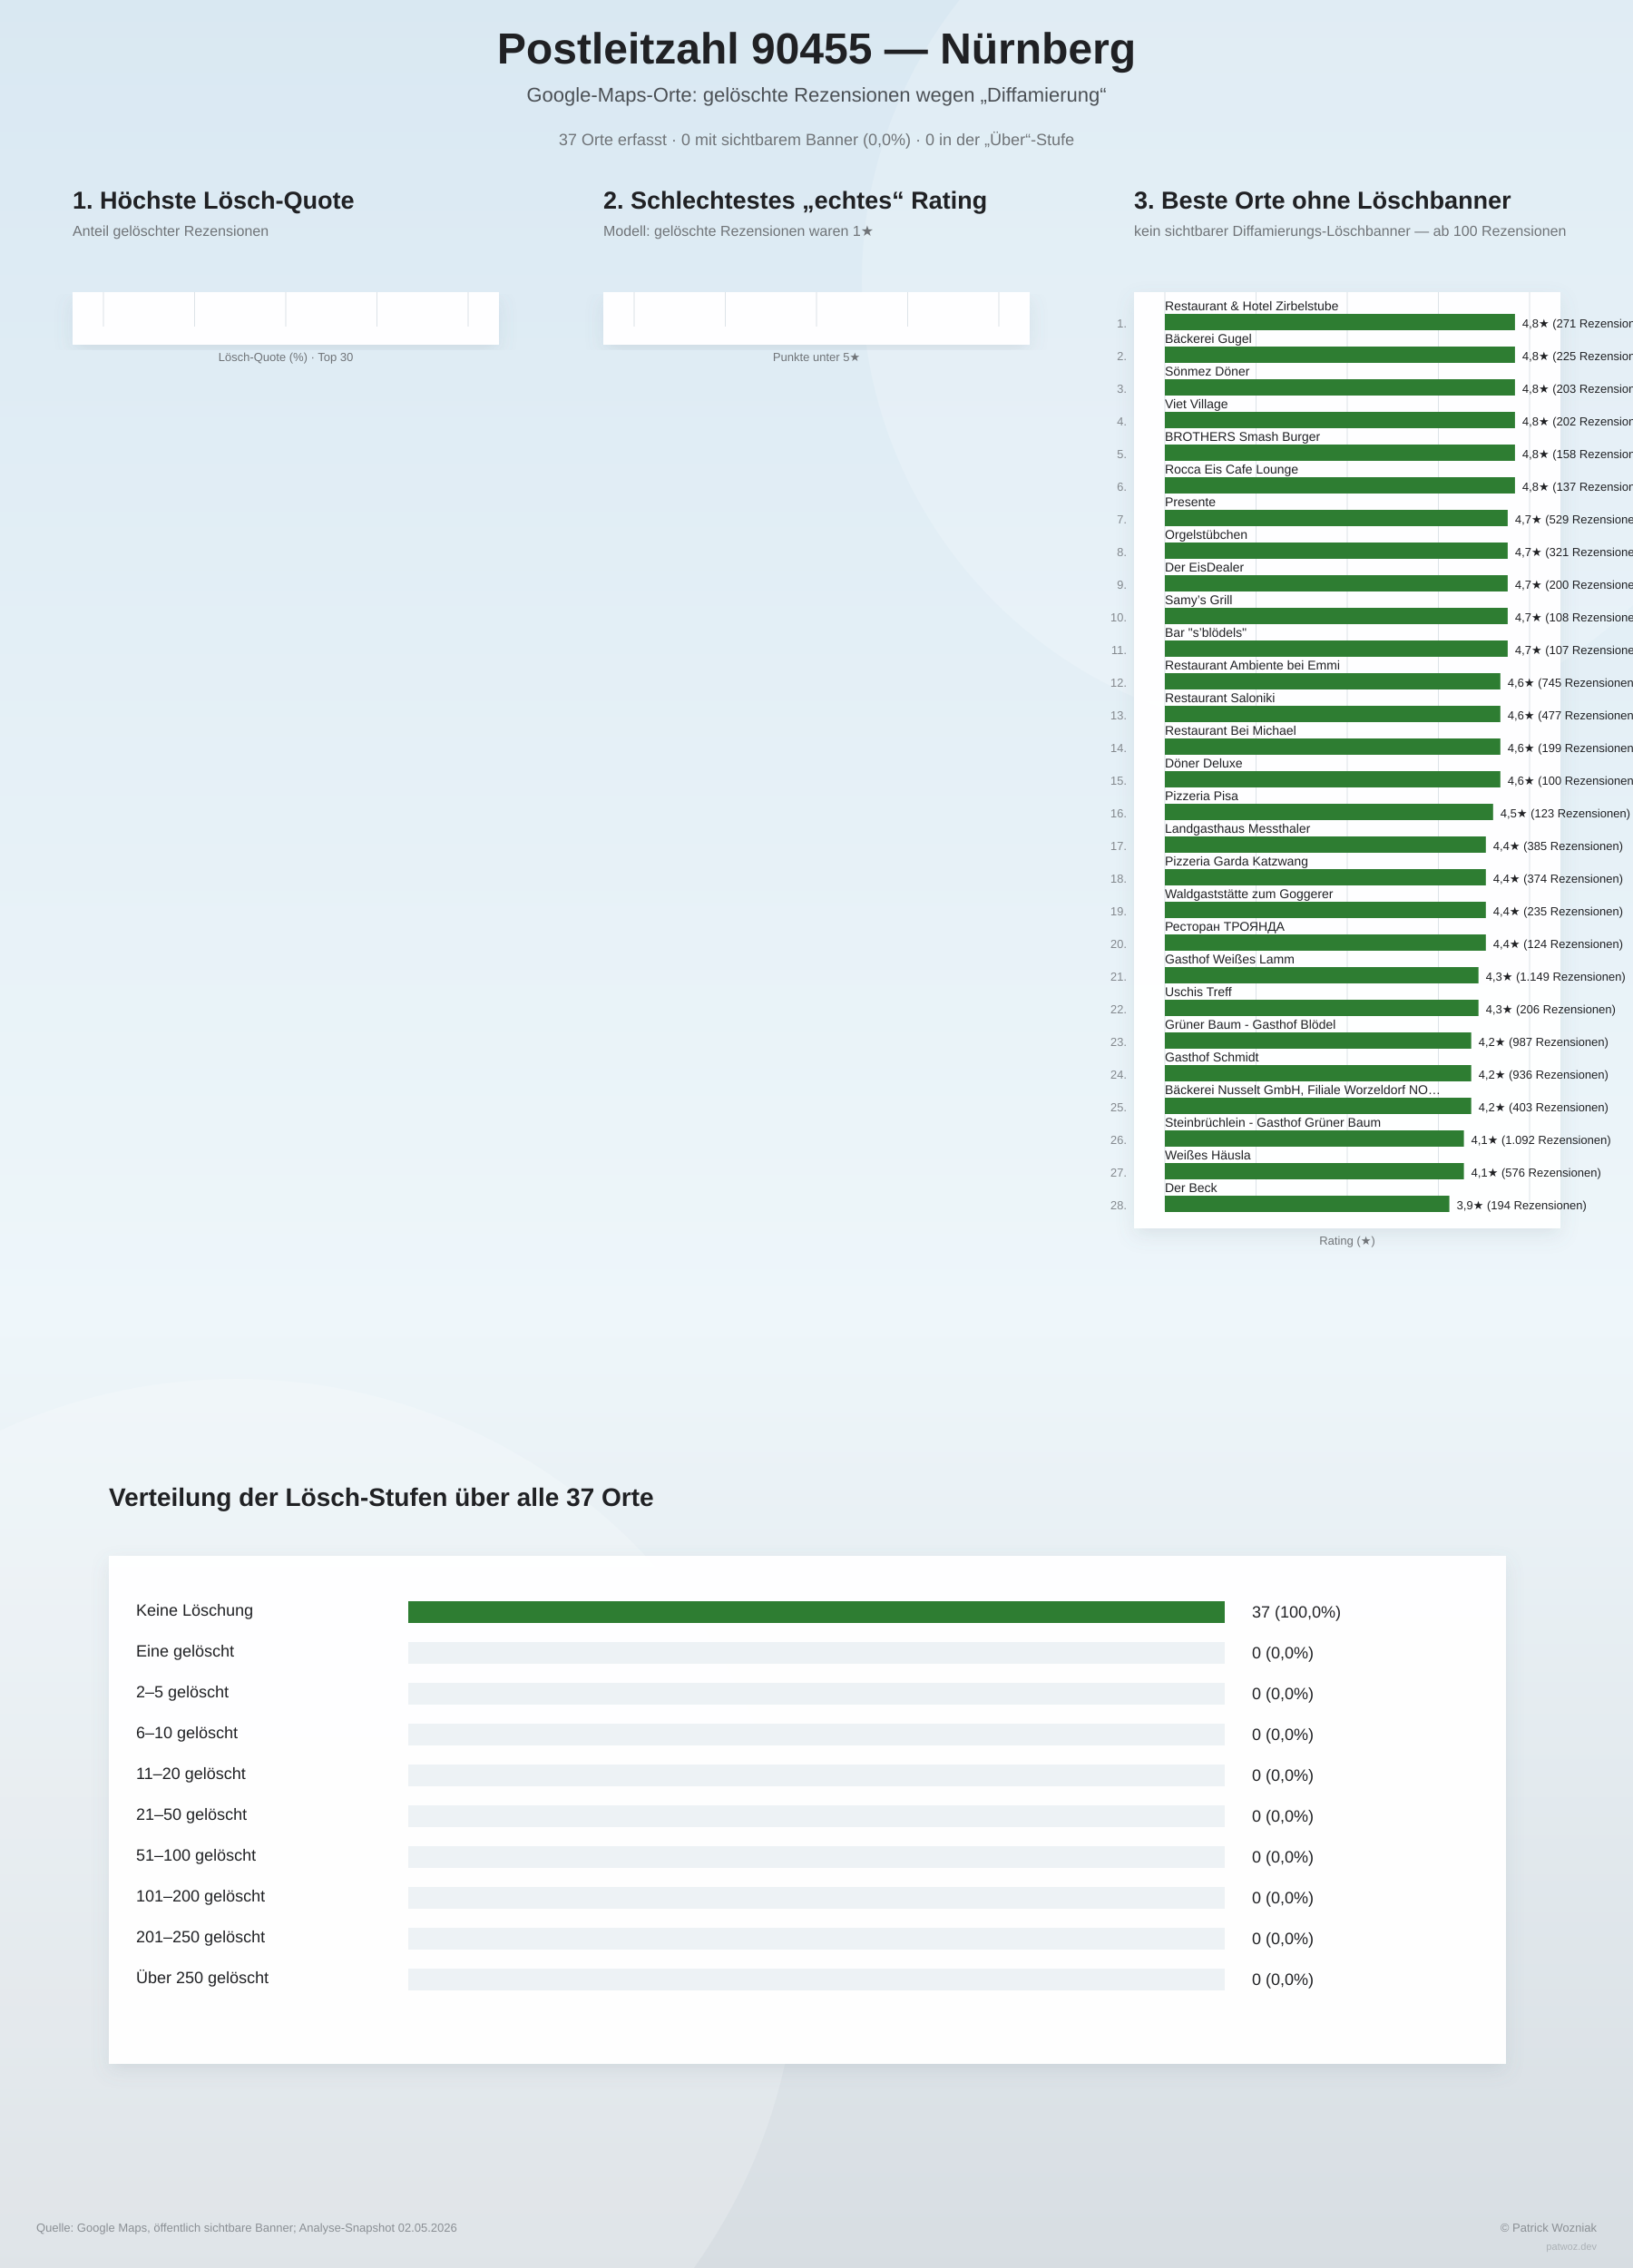
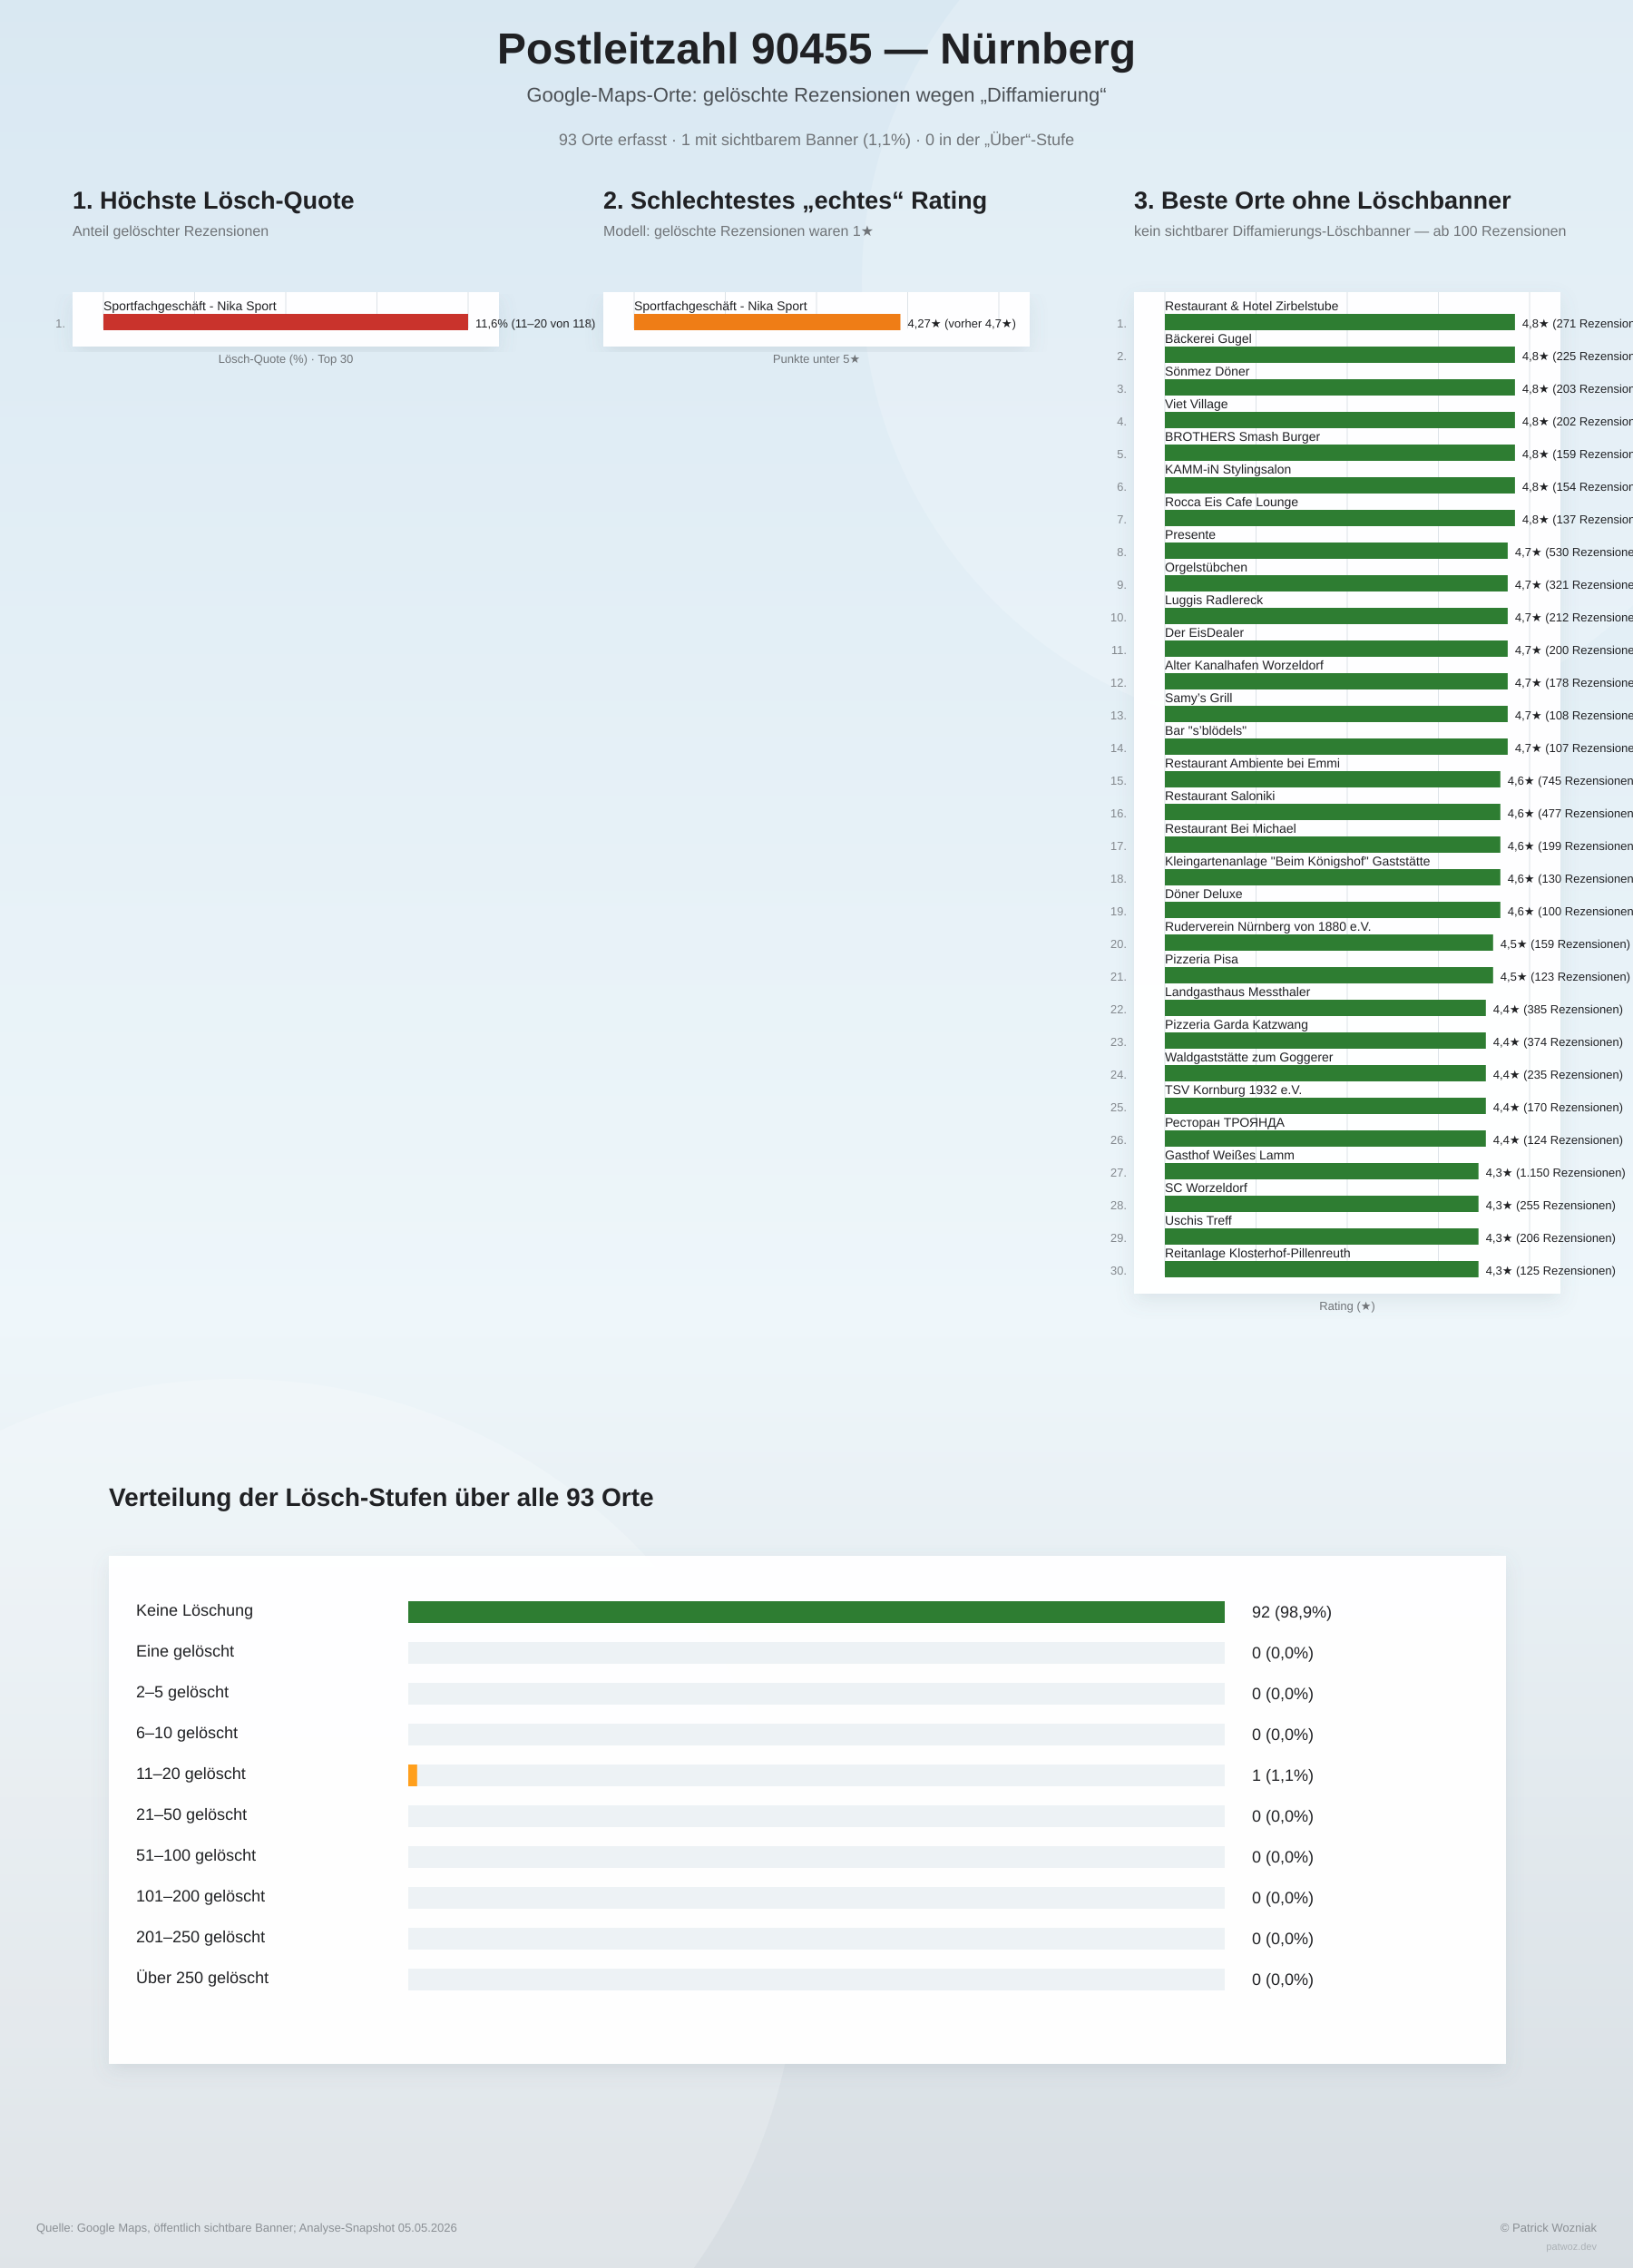
<svg xmlns="http://www.w3.org/2000/svg" width="1800" height="2500" viewBox="0 0 1800 2500">
  <defs>
    <linearGradient id="bg" x1="0" y1="0" x2="0" y2="1">
      <stop offset="0%" stop-color="#d9e8f2" />
      <stop offset="58%" stop-color="#eef6fa" />
      <stop offset="100%" stop-color="#d7dde2" />
    </linearGradient>
    <filter id="softShadow" x="-10%" y="-10%" width="120%" height="120%">
      <feDropShadow dx="0" dy="8" stdDeviation="10" flood-color="#6d7f8a" flood-opacity="0.16" />
    </filter>
  </defs>
  <rect width="100%" height="100%" fill="url(#bg)" />
  <circle cx="1450" cy="310" r="500" fill="#ffffff" opacity="0.18" />
  <circle cx="260" cy="2140" r="620" fill="#ffffff" opacity="0.20" />
  <text x="900" y="70" text-anchor="middle" font-family="Arial, sans-serif" font-size="48" font-weight="800" fill="#202124">Postleitzahl 90455 — Nürnberg</text>
  <text x="900" y="112" text-anchor="middle" font-family="Arial, sans-serif" font-size="22" fill="#4b5055">Google-Maps-Orte: gelöschte Rezensionen wegen „Diffamierung“</text>
-   <text x="900" y="160" text-anchor="middle" font-family="Arial, sans-serif" font-size="18" fill="#6f7377">37 Orte erfasst · 0 mit sichtbarem Banner (0,0%) · 0 in der „Über“-Stufe</text>
+   <text x="900" y="160" text-anchor="middle" font-family="Arial, sans-serif" font-size="18" fill="#6f7377">93 Orte erfasst · 1 mit sichtbarem Banner (1,1%) · 0 in der „Über“-Stufe</text>
  <g>
    <text x="80" y="230" font-family="Arial, sans-serif" font-size="27" font-weight="800" fill="#202124">1. Höchste Lösch-Quote</text>
    <text x="80" y="260" font-family="Arial, sans-serif" font-size="16" fill="#6f7377">Anteil gelöschter Rezensionen</text>
-     <rect x="80" y="322" width="470" height="58" fill="#ffffff" opacity="0.96" filter="url(#softShadow)" />
-     <line x1="114.0" y1="322" x2="114.0" y2="360.0" stroke="#dde3e8" stroke-width="1" />
-     <line x1="214.5" y1="322" x2="214.5" y2="360.0" stroke="#dde3e8" stroke-width="1" />
-     <line x1="315.0" y1="322" x2="315.0" y2="360.0" stroke="#dde3e8" stroke-width="1" />
-     <line x1="415.5" y1="322" x2="415.5" y2="360.0" stroke="#dde3e8" stroke-width="1" />
-     <line x1="516.0" y1="322" x2="516.0" y2="360.0" stroke="#dde3e8" stroke-width="1" />
-     <text x="315" y="398.0" text-anchor="middle" font-family="Arial, sans-serif" font-size="13" fill="#6f7377">Lösch-Quote (%) · Top 30</text>
+     <rect x="80" y="322" width="470" height="60" fill="#ffffff" opacity="0.96" filter="url(#softShadow)" />
+     <line x1="114.0" y1="322" x2="114.0" y2="362.0" stroke="#dde3e8" stroke-width="1" />
+     <line x1="214.5" y1="322" x2="214.5" y2="362.0" stroke="#dde3e8" stroke-width="1" />
+     <line x1="315.0" y1="322" x2="315.0" y2="362.0" stroke="#dde3e8" stroke-width="1" />
+     <line x1="415.5" y1="322" x2="415.5" y2="362.0" stroke="#dde3e8" stroke-width="1" />
+     <line x1="516.0" y1="322" x2="516.0" y2="362.0" stroke="#dde3e8" stroke-width="1" />
+     <text x="72" y="361.0" text-anchor="end" font-family="Arial, sans-serif" font-size="13" fill="#83888d">1.</text>
+     <text x="114" y="342.0" font-family="Arial, sans-serif" font-size="14" fill="#202124">Sportfachgeschäft - Nika Sport</text>
+     <rect x="114" y="346.0" width="402.0" height="18" fill="#c9332c" />
+     <text x="524.0" y="361.0" font-family="Arial, sans-serif" font-size="13" fill="#202124">11,6%  (11–20 von 118)</text>
+     <text x="315" y="400.0" text-anchor="middle" font-family="Arial, sans-serif" font-size="13" fill="#6f7377">Lösch-Quote (%) · Top 30</text>
  </g>
  <g>
    <text x="665" y="230" font-family="Arial, sans-serif" font-size="27" font-weight="800" fill="#202124">2. Schlechtestes „echtes“ Rating</text>
    <text x="665" y="260" font-family="Arial, sans-serif" font-size="16" fill="#6f7377">Modell: gelöschte Rezensionen waren 1★</text>
-     <rect x="665" y="322" width="470" height="58" fill="#ffffff" opacity="0.96" filter="url(#softShadow)" />
-     <line x1="699.0" y1="322" x2="699.0" y2="360.0" stroke="#dde3e8" stroke-width="1" />
-     <line x1="799.5" y1="322" x2="799.5" y2="360.0" stroke="#dde3e8" stroke-width="1" />
-     <line x1="900.0" y1="322" x2="900.0" y2="360.0" stroke="#dde3e8" stroke-width="1" />
-     <line x1="1000.5" y1="322" x2="1000.5" y2="360.0" stroke="#dde3e8" stroke-width="1" />
-     <line x1="1101.0" y1="322" x2="1101.0" y2="360.0" stroke="#dde3e8" stroke-width="1" />
-     <text x="900" y="398.0" text-anchor="middle" font-family="Arial, sans-serif" font-size="13" fill="#6f7377">Punkte unter 5★</text>
+     <rect x="665" y="322" width="470" height="60" fill="#ffffff" opacity="0.96" filter="url(#softShadow)" />
+     <line x1="699.0" y1="322" x2="699.0" y2="362.0" stroke="#dde3e8" stroke-width="1" />
+     <line x1="799.5" y1="322" x2="799.5" y2="362.0" stroke="#dde3e8" stroke-width="1" />
+     <line x1="900.0" y1="322" x2="900.0" y2="362.0" stroke="#dde3e8" stroke-width="1" />
+     <line x1="1000.5" y1="322" x2="1000.5" y2="362.0" stroke="#dde3e8" stroke-width="1" />
+     <line x1="1101.0" y1="322" x2="1101.0" y2="362.0" stroke="#dde3e8" stroke-width="1" />
+     <text x="657" y="361.0" text-anchor="end" font-family="Arial, sans-serif" font-size="13" fill="#83888d">1.</text>
+     <text x="699" y="342.0" font-family="Arial, sans-serif" font-size="14" fill="#202124">Sportfachgeschäft - Nika Sport</text>
+     <rect x="699" y="346.0" width="293.5" height="18" fill="#ef7d16" />
+     <text x="1000.5" y="361.0" font-family="Arial, sans-serif" font-size="13" fill="#202124">4,27★  (vorher 4,7★)</text>
+     <text x="900" y="400.0" text-anchor="middle" font-family="Arial, sans-serif" font-size="13" fill="#6f7377">Punkte unter 5★</text>
  </g>
  <g>
    <text x="1250" y="230" font-family="Arial, sans-serif" font-size="27" font-weight="800" fill="#202124">3. Beste Orte ohne Löschbanner</text>
    <text x="1250" y="260" font-family="Arial, sans-serif" font-size="16" fill="#6f7377">kein sichtbarer Diffamierungs-Löschbanner — ab 100 Rezensionen</text>
-     <rect x="1250" y="322" width="470" height="1032" fill="#ffffff" opacity="0.96" filter="url(#softShadow)" />
-     <line x1="1284.0" y1="322" x2="1284.0" y2="1334.0" stroke="#dde3e8" stroke-width="1" />
-     <line x1="1384.5" y1="322" x2="1384.5" y2="1334.0" stroke="#dde3e8" stroke-width="1" />
-     <line x1="1485.0" y1="322" x2="1485.0" y2="1334.0" stroke="#dde3e8" stroke-width="1" />
-     <line x1="1585.5" y1="322" x2="1585.5" y2="1334.0" stroke="#dde3e8" stroke-width="1" />
-     <line x1="1686.0" y1="322" x2="1686.0" y2="1334.0" stroke="#dde3e8" stroke-width="1" />
+     <rect x="1250" y="322" width="470" height="1104" fill="#ffffff" opacity="0.96" filter="url(#softShadow)" />
+     <line x1="1284.0" y1="322" x2="1284.0" y2="1406.0" stroke="#dde3e8" stroke-width="1" />
+     <line x1="1384.5" y1="322" x2="1384.5" y2="1406.0" stroke="#dde3e8" stroke-width="1" />
+     <line x1="1485.0" y1="322" x2="1485.0" y2="1406.0" stroke="#dde3e8" stroke-width="1" />
+     <line x1="1585.5" y1="322" x2="1585.5" y2="1406.0" stroke="#dde3e8" stroke-width="1" />
+     <line x1="1686.0" y1="322" x2="1686.0" y2="1406.0" stroke="#dde3e8" stroke-width="1" />
    <text x="1242" y="361.0" text-anchor="end" font-family="Arial, sans-serif" font-size="13" fill="#83888d">1.</text>
    <text x="1284" y="342.0" font-family="Arial, sans-serif" font-size="14" fill="#202124">Restaurant &amp; Hotel Zirbelstube</text>
    <rect x="1284" y="346.0" width="385.9" height="18" fill="#2e7d32" />
    <text x="1677.9" y="361.0" font-family="Arial, sans-serif" font-size="13" fill="#202124">4,8★  (271 Rezensionen)</text>
    <text x="1242" y="397.0" text-anchor="end" font-family="Arial, sans-serif" font-size="13" fill="#83888d">2.</text>
    <text x="1284" y="378.0" font-family="Arial, sans-serif" font-size="14" fill="#202124">Bäckerei Gugel</text>
    <rect x="1284" y="382.0" width="385.9" height="18" fill="#2e7d32" />
    <text x="1677.9" y="397.0" font-family="Arial, sans-serif" font-size="13" fill="#202124">4,8★  (225 Rezensionen)</text>
    <text x="1242" y="433.0" text-anchor="end" font-family="Arial, sans-serif" font-size="13" fill="#83888d">3.</text>
    <text x="1284" y="414.0" font-family="Arial, sans-serif" font-size="14" fill="#202124">Sönmez Döner</text>
    <rect x="1284" y="418.0" width="385.9" height="18" fill="#2e7d32" />
    <text x="1677.9" y="433.0" font-family="Arial, sans-serif" font-size="13" fill="#202124">4,8★  (203 Rezensionen)</text>
    <text x="1242" y="469.0" text-anchor="end" font-family="Arial, sans-serif" font-size="13" fill="#83888d">4.</text>
    <text x="1284" y="450.0" font-family="Arial, sans-serif" font-size="14" fill="#202124">Viet Village</text>
    <rect x="1284" y="454.0" width="385.9" height="18" fill="#2e7d32" />
    <text x="1677.9" y="469.0" font-family="Arial, sans-serif" font-size="13" fill="#202124">4,8★  (202 Rezensionen)</text>
    <text x="1242" y="505.0" text-anchor="end" font-family="Arial, sans-serif" font-size="13" fill="#83888d">5.</text>
    <text x="1284" y="486.0" font-family="Arial, sans-serif" font-size="14" fill="#202124">BROTHERS Smash Burger</text>
    <rect x="1284" y="490.0" width="385.9" height="18" fill="#2e7d32" />
-     <text x="1677.9" y="505.0" font-family="Arial, sans-serif" font-size="13" fill="#202124">4,8★  (158 Rezensionen)</text>
+     <text x="1677.9" y="505.0" font-family="Arial, sans-serif" font-size="13" fill="#202124">4,8★  (159 Rezensionen)</text>
    <text x="1242" y="541.0" text-anchor="end" font-family="Arial, sans-serif" font-size="13" fill="#83888d">6.</text>
-     <text x="1284" y="522.0" font-family="Arial, sans-serif" font-size="14" fill="#202124">Rocca Eis Cafe Lounge</text>
+     <text x="1284" y="522.0" font-family="Arial, sans-serif" font-size="14" fill="#202124">KAMM-iN Stylingsalon</text>
    <rect x="1284" y="526.0" width="385.9" height="18" fill="#2e7d32" />
-     <text x="1677.9" y="541.0" font-family="Arial, sans-serif" font-size="13" fill="#202124">4,8★  (137 Rezensionen)</text>
+     <text x="1677.9" y="541.0" font-family="Arial, sans-serif" font-size="13" fill="#202124">4,8★  (154 Rezensionen)</text>
    <text x="1242" y="577.0" text-anchor="end" font-family="Arial, sans-serif" font-size="13" fill="#83888d">7.</text>
-     <text x="1284" y="558.0" font-family="Arial, sans-serif" font-size="14" fill="#202124">Presente</text>
-     <rect x="1284" y="562.0" width="377.9" height="18" fill="#2e7d32" />
-     <text x="1669.9" y="577.0" font-family="Arial, sans-serif" font-size="13" fill="#202124">4,7★  (529 Rezensionen)</text>
+     <text x="1284" y="558.0" font-family="Arial, sans-serif" font-size="14" fill="#202124">Rocca Eis Cafe Lounge</text>
+     <rect x="1284" y="562.0" width="385.9" height="18" fill="#2e7d32" />
+     <text x="1677.9" y="577.0" font-family="Arial, sans-serif" font-size="13" fill="#202124">4,8★  (137 Rezensionen)</text>
    <text x="1242" y="613.0" text-anchor="end" font-family="Arial, sans-serif" font-size="13" fill="#83888d">8.</text>
-     <text x="1284" y="594.0" font-family="Arial, sans-serif" font-size="14" fill="#202124">Orgelstübchen</text>
+     <text x="1284" y="594.0" font-family="Arial, sans-serif" font-size="14" fill="#202124">Presente</text>
    <rect x="1284" y="598.0" width="377.9" height="18" fill="#2e7d32" />
-     <text x="1669.9" y="613.0" font-family="Arial, sans-serif" font-size="13" fill="#202124">4,7★  (321 Rezensionen)</text>
+     <text x="1669.9" y="613.0" font-family="Arial, sans-serif" font-size="13" fill="#202124">4,7★  (530 Rezensionen)</text>
    <text x="1242" y="649.0" text-anchor="end" font-family="Arial, sans-serif" font-size="13" fill="#83888d">9.</text>
-     <text x="1284" y="630.0" font-family="Arial, sans-serif" font-size="14" fill="#202124">Der EisDealer</text>
+     <text x="1284" y="630.0" font-family="Arial, sans-serif" font-size="14" fill="#202124">Orgelstübchen</text>
    <rect x="1284" y="634.0" width="377.9" height="18" fill="#2e7d32" />
-     <text x="1669.9" y="649.0" font-family="Arial, sans-serif" font-size="13" fill="#202124">4,7★  (200 Rezensionen)</text>
+     <text x="1669.9" y="649.0" font-family="Arial, sans-serif" font-size="13" fill="#202124">4,7★  (321 Rezensionen)</text>
    <text x="1242" y="685.0" text-anchor="end" font-family="Arial, sans-serif" font-size="13" fill="#83888d">10.</text>
-     <text x="1284" y="666.0" font-family="Arial, sans-serif" font-size="14" fill="#202124">Samy’s Grill</text>
+     <text x="1284" y="666.0" font-family="Arial, sans-serif" font-size="14" fill="#202124">Luggis Radlereck</text>
    <rect x="1284" y="670.0" width="377.9" height="18" fill="#2e7d32" />
-     <text x="1669.9" y="685.0" font-family="Arial, sans-serif" font-size="13" fill="#202124">4,7★  (108 Rezensionen)</text>
+     <text x="1669.9" y="685.0" font-family="Arial, sans-serif" font-size="13" fill="#202124">4,7★  (212 Rezensionen)</text>
    <text x="1242" y="721.0" text-anchor="end" font-family="Arial, sans-serif" font-size="13" fill="#83888d">11.</text>
-     <text x="1284" y="702.0" font-family="Arial, sans-serif" font-size="14" fill="#202124">Bar "s’blödels"</text>
+     <text x="1284" y="702.0" font-family="Arial, sans-serif" font-size="14" fill="#202124">Der EisDealer</text>
    <rect x="1284" y="706.0" width="377.9" height="18" fill="#2e7d32" />
-     <text x="1669.9" y="721.0" font-family="Arial, sans-serif" font-size="13" fill="#202124">4,7★  (107 Rezensionen)</text>
+     <text x="1669.9" y="721.0" font-family="Arial, sans-serif" font-size="13" fill="#202124">4,7★  (200 Rezensionen)</text>
    <text x="1242" y="757.0" text-anchor="end" font-family="Arial, sans-serif" font-size="13" fill="#83888d">12.</text>
-     <text x="1284" y="738.0" font-family="Arial, sans-serif" font-size="14" fill="#202124">Restaurant Ambiente bei Emmi</text>
-     <rect x="1284" y="742.0" width="369.8" height="18" fill="#2e7d32" />
-     <text x="1661.8" y="757.0" font-family="Arial, sans-serif" font-size="13" fill="#202124">4,6★  (745 Rezensionen)</text>
+     <text x="1284" y="738.0" font-family="Arial, sans-serif" font-size="14" fill="#202124">Alter Kanalhafen Worzeldorf</text>
+     <rect x="1284" y="742.0" width="377.9" height="18" fill="#2e7d32" />
+     <text x="1669.9" y="757.0" font-family="Arial, sans-serif" font-size="13" fill="#202124">4,7★  (178 Rezensionen)</text>
    <text x="1242" y="793.0" text-anchor="end" font-family="Arial, sans-serif" font-size="13" fill="#83888d">13.</text>
-     <text x="1284" y="774.0" font-family="Arial, sans-serif" font-size="14" fill="#202124">Restaurant Saloniki</text>
-     <rect x="1284" y="778.0" width="369.8" height="18" fill="#2e7d32" />
-     <text x="1661.8" y="793.0" font-family="Arial, sans-serif" font-size="13" fill="#202124">4,6★  (477 Rezensionen)</text>
+     <text x="1284" y="774.0" font-family="Arial, sans-serif" font-size="14" fill="#202124">Samy’s Grill</text>
+     <rect x="1284" y="778.0" width="377.9" height="18" fill="#2e7d32" />
+     <text x="1669.9" y="793.0" font-family="Arial, sans-serif" font-size="13" fill="#202124">4,7★  (108 Rezensionen)</text>
    <text x="1242" y="829.0" text-anchor="end" font-family="Arial, sans-serif" font-size="13" fill="#83888d">14.</text>
-     <text x="1284" y="810.0" font-family="Arial, sans-serif" font-size="14" fill="#202124">Restaurant Bei Michael</text>
-     <rect x="1284" y="814.0" width="369.8" height="18" fill="#2e7d32" />
-     <text x="1661.8" y="829.0" font-family="Arial, sans-serif" font-size="13" fill="#202124">4,6★  (199 Rezensionen)</text>
+     <text x="1284" y="810.0" font-family="Arial, sans-serif" font-size="14" fill="#202124">Bar "s’blödels"</text>
+     <rect x="1284" y="814.0" width="377.9" height="18" fill="#2e7d32" />
+     <text x="1669.9" y="829.0" font-family="Arial, sans-serif" font-size="13" fill="#202124">4,7★  (107 Rezensionen)</text>
    <text x="1242" y="865.0" text-anchor="end" font-family="Arial, sans-serif" font-size="13" fill="#83888d">15.</text>
-     <text x="1284" y="846.0" font-family="Arial, sans-serif" font-size="14" fill="#202124">Döner Deluxe</text>
+     <text x="1284" y="846.0" font-family="Arial, sans-serif" font-size="14" fill="#202124">Restaurant Ambiente bei Emmi</text>
    <rect x="1284" y="850.0" width="369.8" height="18" fill="#2e7d32" />
-     <text x="1661.8" y="865.0" font-family="Arial, sans-serif" font-size="13" fill="#202124">4,6★  (100 Rezensionen)</text>
+     <text x="1661.8" y="865.0" font-family="Arial, sans-serif" font-size="13" fill="#202124">4,6★  (745 Rezensionen)</text>
    <text x="1242" y="901.0" text-anchor="end" font-family="Arial, sans-serif" font-size="13" fill="#83888d">16.</text>
-     <text x="1284" y="882.0" font-family="Arial, sans-serif" font-size="14" fill="#202124">Pizzeria Pisa</text>
-     <rect x="1284" y="886.0" width="361.8" height="18" fill="#2e7d32" />
-     <text x="1653.8" y="901.0" font-family="Arial, sans-serif" font-size="13" fill="#202124">4,5★  (123 Rezensionen)</text>
+     <text x="1284" y="882.0" font-family="Arial, sans-serif" font-size="14" fill="#202124">Restaurant Saloniki</text>
+     <rect x="1284" y="886.0" width="369.8" height="18" fill="#2e7d32" />
+     <text x="1661.8" y="901.0" font-family="Arial, sans-serif" font-size="13" fill="#202124">4,6★  (477 Rezensionen)</text>
    <text x="1242" y="937.0" text-anchor="end" font-family="Arial, sans-serif" font-size="13" fill="#83888d">17.</text>
-     <text x="1284" y="918.0" font-family="Arial, sans-serif" font-size="14" fill="#202124">Landgasthaus Messthaler</text>
-     <rect x="1284" y="922.0" width="353.8" height="18" fill="#2e7d32" />
-     <text x="1645.8" y="937.0" font-family="Arial, sans-serif" font-size="13" fill="#202124">4,4★  (385 Rezensionen)</text>
+     <text x="1284" y="918.0" font-family="Arial, sans-serif" font-size="14" fill="#202124">Restaurant Bei Michael</text>
+     <rect x="1284" y="922.0" width="369.8" height="18" fill="#2e7d32" />
+     <text x="1661.8" y="937.0" font-family="Arial, sans-serif" font-size="13" fill="#202124">4,6★  (199 Rezensionen)</text>
    <text x="1242" y="973.0" text-anchor="end" font-family="Arial, sans-serif" font-size="13" fill="#83888d">18.</text>
-     <text x="1284" y="954.0" font-family="Arial, sans-serif" font-size="14" fill="#202124">Pizzeria Garda Katzwang</text>
-     <rect x="1284" y="958.0" width="353.8" height="18" fill="#2e7d32" />
-     <text x="1645.8" y="973.0" font-family="Arial, sans-serif" font-size="13" fill="#202124">4,4★  (374 Rezensionen)</text>
+     <text x="1284" y="954.0" font-family="Arial, sans-serif" font-size="14" fill="#202124">Kleingartenanlage "Beim Königshof" Gaststätte</text>
+     <rect x="1284" y="958.0" width="369.8" height="18" fill="#2e7d32" />
+     <text x="1661.8" y="973.0" font-family="Arial, sans-serif" font-size="13" fill="#202124">4,6★  (130 Rezensionen)</text>
    <text x="1242" y="1009.0" text-anchor="end" font-family="Arial, sans-serif" font-size="13" fill="#83888d">19.</text>
-     <text x="1284" y="990.0" font-family="Arial, sans-serif" font-size="14" fill="#202124">Waldgaststätte zum Goggerer</text>
-     <rect x="1284" y="994.0" width="353.8" height="18" fill="#2e7d32" />
-     <text x="1645.8" y="1009.0" font-family="Arial, sans-serif" font-size="13" fill="#202124">4,4★  (235 Rezensionen)</text>
+     <text x="1284" y="990.0" font-family="Arial, sans-serif" font-size="14" fill="#202124">Döner Deluxe</text>
+     <rect x="1284" y="994.0" width="369.8" height="18" fill="#2e7d32" />
+     <text x="1661.8" y="1009.0" font-family="Arial, sans-serif" font-size="13" fill="#202124">4,6★  (100 Rezensionen)</text>
    <text x="1242" y="1045.0" text-anchor="end" font-family="Arial, sans-serif" font-size="13" fill="#83888d">20.</text>
-     <text x="1284" y="1026.0" font-family="Arial, sans-serif" font-size="14" fill="#202124">Ресторан ТРОЯНДА</text>
-     <rect x="1284" y="1030.0" width="353.8" height="18" fill="#2e7d32" />
-     <text x="1645.8" y="1045.0" font-family="Arial, sans-serif" font-size="13" fill="#202124">4,4★  (124 Rezensionen)</text>
+     <text x="1284" y="1026.0" font-family="Arial, sans-serif" font-size="14" fill="#202124">Ruderverein Nürnberg von 1880 e.V.</text>
+     <rect x="1284" y="1030.0" width="361.8" height="18" fill="#2e7d32" />
+     <text x="1653.8" y="1045.0" font-family="Arial, sans-serif" font-size="13" fill="#202124">4,5★  (159 Rezensionen)</text>
    <text x="1242" y="1081.0" text-anchor="end" font-family="Arial, sans-serif" font-size="13" fill="#83888d">21.</text>
-     <text x="1284" y="1062.0" font-family="Arial, sans-serif" font-size="14" fill="#202124">Gasthof Weißes Lamm</text>
-     <rect x="1284" y="1066.0" width="345.7" height="18" fill="#2e7d32" />
-     <text x="1637.7" y="1081.0" font-family="Arial, sans-serif" font-size="13" fill="#202124">4,3★  (1.149 Rezensionen)</text>
+     <text x="1284" y="1062.0" font-family="Arial, sans-serif" font-size="14" fill="#202124">Pizzeria Pisa</text>
+     <rect x="1284" y="1066.0" width="361.8" height="18" fill="#2e7d32" />
+     <text x="1653.8" y="1081.0" font-family="Arial, sans-serif" font-size="13" fill="#202124">4,5★  (123 Rezensionen)</text>
    <text x="1242" y="1117.0" text-anchor="end" font-family="Arial, sans-serif" font-size="13" fill="#83888d">22.</text>
-     <text x="1284" y="1098.0" font-family="Arial, sans-serif" font-size="14" fill="#202124">Uschis Treff</text>
-     <rect x="1284" y="1102.0" width="345.7" height="18" fill="#2e7d32" />
-     <text x="1637.7" y="1117.0" font-family="Arial, sans-serif" font-size="13" fill="#202124">4,3★  (206 Rezensionen)</text>
+     <text x="1284" y="1098.0" font-family="Arial, sans-serif" font-size="14" fill="#202124">Landgasthaus Messthaler</text>
+     <rect x="1284" y="1102.0" width="353.8" height="18" fill="#2e7d32" />
+     <text x="1645.8" y="1117.0" font-family="Arial, sans-serif" font-size="13" fill="#202124">4,4★  (385 Rezensionen)</text>
    <text x="1242" y="1153.0" text-anchor="end" font-family="Arial, sans-serif" font-size="13" fill="#83888d">23.</text>
-     <text x="1284" y="1134.0" font-family="Arial, sans-serif" font-size="14" fill="#202124">Grüner Baum - Gasthof Blödel</text>
-     <rect x="1284" y="1138.0" width="337.7" height="18" fill="#2e7d32" />
-     <text x="1629.7" y="1153.0" font-family="Arial, sans-serif" font-size="13" fill="#202124">4,2★  (987 Rezensionen)</text>
+     <text x="1284" y="1134.0" font-family="Arial, sans-serif" font-size="14" fill="#202124">Pizzeria Garda Katzwang</text>
+     <rect x="1284" y="1138.0" width="353.8" height="18" fill="#2e7d32" />
+     <text x="1645.8" y="1153.0" font-family="Arial, sans-serif" font-size="13" fill="#202124">4,4★  (374 Rezensionen)</text>
    <text x="1242" y="1189.0" text-anchor="end" font-family="Arial, sans-serif" font-size="13" fill="#83888d">24.</text>
-     <text x="1284" y="1170.0" font-family="Arial, sans-serif" font-size="14" fill="#202124">Gasthof Schmidt</text>
-     <rect x="1284" y="1174.0" width="337.7" height="18" fill="#2e7d32" />
-     <text x="1629.7" y="1189.0" font-family="Arial, sans-serif" font-size="13" fill="#202124">4,2★  (936 Rezensionen)</text>
+     <text x="1284" y="1170.0" font-family="Arial, sans-serif" font-size="14" fill="#202124">Waldgaststätte zum Goggerer</text>
+     <rect x="1284" y="1174.0" width="353.8" height="18" fill="#2e7d32" />
+     <text x="1645.8" y="1189.0" font-family="Arial, sans-serif" font-size="13" fill="#202124">4,4★  (235 Rezensionen)</text>
    <text x="1242" y="1225.0" text-anchor="end" font-family="Arial, sans-serif" font-size="13" fill="#83888d">25.</text>
-     <text x="1284" y="1206.0" font-family="Arial, sans-serif" font-size="14" fill="#202124">Bäckerei Nusselt GmbH, Filiale Worzeldorf NO…</text>
-     <rect x="1284" y="1210.0" width="337.7" height="18" fill="#2e7d32" />
-     <text x="1629.7" y="1225.0" font-family="Arial, sans-serif" font-size="13" fill="#202124">4,2★  (403 Rezensionen)</text>
+     <text x="1284" y="1206.0" font-family="Arial, sans-serif" font-size="14" fill="#202124">TSV Kornburg 1932 e.V.</text>
+     <rect x="1284" y="1210.0" width="353.8" height="18" fill="#2e7d32" />
+     <text x="1645.8" y="1225.0" font-family="Arial, sans-serif" font-size="13" fill="#202124">4,4★  (170 Rezensionen)</text>
    <text x="1242" y="1261.0" text-anchor="end" font-family="Arial, sans-serif" font-size="13" fill="#83888d">26.</text>
-     <text x="1284" y="1242.0" font-family="Arial, sans-serif" font-size="14" fill="#202124">Steinbrüchlein - Gasthof Grüner Baum</text>
-     <rect x="1284" y="1246.0" width="329.6" height="18" fill="#2e7d32" />
-     <text x="1621.6" y="1261.0" font-family="Arial, sans-serif" font-size="13" fill="#202124">4,1★  (1.092 Rezensionen)</text>
+     <text x="1284" y="1242.0" font-family="Arial, sans-serif" font-size="14" fill="#202124">Ресторан ТРОЯНДА</text>
+     <rect x="1284" y="1246.0" width="353.8" height="18" fill="#2e7d32" />
+     <text x="1645.8" y="1261.0" font-family="Arial, sans-serif" font-size="13" fill="#202124">4,4★  (124 Rezensionen)</text>
    <text x="1242" y="1297.0" text-anchor="end" font-family="Arial, sans-serif" font-size="13" fill="#83888d">27.</text>
-     <text x="1284" y="1278.0" font-family="Arial, sans-serif" font-size="14" fill="#202124">Weißes Häusla</text>
-     <rect x="1284" y="1282.0" width="329.6" height="18" fill="#2e7d32" />
-     <text x="1621.6" y="1297.0" font-family="Arial, sans-serif" font-size="13" fill="#202124">4,1★  (576 Rezensionen)</text>
+     <text x="1284" y="1278.0" font-family="Arial, sans-serif" font-size="14" fill="#202124">Gasthof Weißes Lamm</text>
+     <rect x="1284" y="1282.0" width="345.7" height="18" fill="#2e7d32" />
+     <text x="1637.7" y="1297.0" font-family="Arial, sans-serif" font-size="13" fill="#202124">4,3★  (1.150 Rezensionen)</text>
    <text x="1242" y="1333.0" text-anchor="end" font-family="Arial, sans-serif" font-size="13" fill="#83888d">28.</text>
-     <text x="1284" y="1314.0" font-family="Arial, sans-serif" font-size="14" fill="#202124">Der Beck</text>
-     <rect x="1284" y="1318.0" width="313.6" height="18" fill="#2e7d32" />
-     <text x="1605.6" y="1333.0" font-family="Arial, sans-serif" font-size="13" fill="#202124">3,9★  (194 Rezensionen)</text>
-     <text x="1485" y="1372.0" text-anchor="middle" font-family="Arial, sans-serif" font-size="13" fill="#6f7377">Rating (★)</text>
-   </g>
-   <g>
-     <text x="120" y="1660" font-family="Arial, sans-serif" font-size="28" font-weight="800" fill="#202124">Verteilung der Lösch-Stufen über alle 37 Orte</text>
+     <text x="1284" y="1314.0" font-family="Arial, sans-serif" font-size="14" fill="#202124">SC Worzeldorf</text>
+     <rect x="1284" y="1318.0" width="345.7" height="18" fill="#2e7d32" />
+     <text x="1637.7" y="1333.0" font-family="Arial, sans-serif" font-size="13" fill="#202124">4,3★  (255 Rezensionen)</text>
+     <text x="1242" y="1369.0" text-anchor="end" font-family="Arial, sans-serif" font-size="13" fill="#83888d">29.</text>
+     <text x="1284" y="1350.0" font-family="Arial, sans-serif" font-size="14" fill="#202124">Uschis Treff</text>
+     <rect x="1284" y="1354.0" width="345.7" height="18" fill="#2e7d32" />
+     <text x="1637.7" y="1369.0" font-family="Arial, sans-serif" font-size="13" fill="#202124">4,3★  (206 Rezensionen)</text>
+     <text x="1242" y="1405.0" text-anchor="end" font-family="Arial, sans-serif" font-size="13" fill="#83888d">30.</text>
+     <text x="1284" y="1386.0" font-family="Arial, sans-serif" font-size="14" fill="#202124">Reitanlage Klosterhof-Pillenreuth</text>
+     <rect x="1284" y="1390.0" width="345.7" height="18" fill="#2e7d32" />
+     <text x="1637.7" y="1405.0" font-family="Arial, sans-serif" font-size="13" fill="#202124">4,3★  (125 Rezensionen)</text>
+     <text x="1485" y="1444.0" text-anchor="middle" font-family="Arial, sans-serif" font-size="13" fill="#6f7377">Rating (★)</text>
+   </g>
+   <g>
+     <text x="120" y="1660" font-family="Arial, sans-serif" font-size="28" font-weight="800" fill="#202124">Verteilung der Lösch-Stufen über alle 93 Orte</text>
    <rect x="120" y="1715" width="1540" height="560" fill="#ffffff" opacity="0.96" filter="url(#softShadow)" />
    <text x="150" y="1781" font-family="Arial, sans-serif" font-size="18" fill="#202124">Keine Löschung</text>
    <rect x="450" y="1765" width="900" height="24" fill="#edf2f5" />
    <rect x="450" y="1765" width="900.0" height="24" fill="#2e7d32" />
-     <text x="1380" y="1783" font-family="Arial, sans-serif" font-size="18" fill="#202124">37 (100,0%)</text>
+     <text x="1380" y="1783" font-family="Arial, sans-serif" font-size="18" fill="#202124">92 (98,9%)</text>
    <text x="150" y="1826" font-family="Arial, sans-serif" font-size="18" fill="#202124">Eine gelöscht</text>
    <rect x="450" y="1810" width="900" height="24" fill="#edf2f5" />
    <rect x="450" y="1810" width="0.0" height="24" fill="#8bc34a" />
    <text x="1380" y="1828" font-family="Arial, sans-serif" font-size="18" fill="#202124">0 (0,0%)</text>
    <text x="150" y="1871" font-family="Arial, sans-serif" font-size="18" fill="#202124">2–5 gelöscht</text>
    <rect x="450" y="1855" width="900" height="24" fill="#edf2f5" />
    <rect x="450" y="1855" width="0.0" height="24" fill="#cddc39" />
    <text x="1380" y="1873" font-family="Arial, sans-serif" font-size="18" fill="#202124">0 (0,0%)</text>
    <text x="150" y="1916" font-family="Arial, sans-serif" font-size="18" fill="#202124">6–10 gelöscht</text>
    <rect x="450" y="1900" width="900" height="24" fill="#edf2f5" />
    <rect x="450" y="1900" width="0.0" height="24" fill="#ffca28" />
    <text x="1380" y="1918" font-family="Arial, sans-serif" font-size="18" fill="#202124">0 (0,0%)</text>
    <text x="150" y="1961" font-family="Arial, sans-serif" font-size="18" fill="#202124">11–20 gelöscht</text>
    <rect x="450" y="1945" width="900" height="24" fill="#edf2f5" />
-     <rect x="450" y="1945" width="0.0" height="24" fill="#ff9f1c" />
-     <text x="1380" y="1963" font-family="Arial, sans-serif" font-size="18" fill="#202124">0 (0,0%)</text>
+     <rect x="450" y="1945" width="9.8" height="24" fill="#ff9f1c" />
+     <text x="1380" y="1963" font-family="Arial, sans-serif" font-size="18" fill="#202124">1 (1,1%)</text>
    <text x="150" y="2006" font-family="Arial, sans-serif" font-size="18" fill="#202124">21–50 gelöscht</text>
    <rect x="450" y="1990" width="900" height="24" fill="#edf2f5" />
    <rect x="450" y="1990" width="0.0" height="24" fill="#ff6d00" />
    <text x="1380" y="2008" font-family="Arial, sans-serif" font-size="18" fill="#202124">0 (0,0%)</text>
    <text x="150" y="2051" font-family="Arial, sans-serif" font-size="18" fill="#202124">51–100 gelöscht</text>
    <rect x="450" y="2035" width="900" height="24" fill="#edf2f5" />
    <rect x="450" y="2035" width="0.0" height="24" fill="#e5391b" />
    <text x="1380" y="2053" font-family="Arial, sans-serif" font-size="18" fill="#202124">0 (0,0%)</text>
    <text x="150" y="2096" font-family="Arial, sans-serif" font-size="18" fill="#202124">101–200 gelöscht</text>
    <rect x="450" y="2080" width="900" height="24" fill="#edf2f5" />
    <rect x="450" y="2080" width="0.0" height="24" fill="#c62828" />
    <text x="1380" y="2098" font-family="Arial, sans-serif" font-size="18" fill="#202124">0 (0,0%)</text>
    <text x="150" y="2141" font-family="Arial, sans-serif" font-size="18" fill="#202124">201–250 gelöscht</text>
    <rect x="450" y="2125" width="900" height="24" fill="#edf2f5" />
    <rect x="450" y="2125" width="0.0" height="24" fill="#8e1919" />
    <text x="1380" y="2143" font-family="Arial, sans-serif" font-size="18" fill="#202124">0 (0,0%)</text>
    <text x="150" y="2186" font-family="Arial, sans-serif" font-size="18" fill="#202124">Über 250 gelöscht</text>
    <rect x="450" y="2170" width="900" height="24" fill="#edf2f5" />
    <rect x="450" y="2170" width="0.0" height="24" fill="#5b0f0f" />
    <text x="1380" y="2188" font-family="Arial, sans-serif" font-size="18" fill="#202124">0 (0,0%)</text>
  </g>
-   <text x="40" y="2460" font-family="Arial, sans-serif" font-size="13" fill="#8a8f94">Quelle: Google Maps, öffentlich sichtbare Banner; Analyse-Snapshot 02.05.2026</text>
+   <text x="40" y="2460" font-family="Arial, sans-serif" font-size="13" fill="#8a8f94">Quelle: Google Maps, öffentlich sichtbare Banner; Analyse-Snapshot 05.05.2026</text>
  <text x="1760" y="2460" text-anchor="end" font-family="Arial, sans-serif" font-size="13" fill="#8a8f94">© <a href="https://patwoz.dev" target="_blank" style="fill:#8a8f94;text-decoration:none">Patrick Wozniak</a>
  </text>
  <text x="1760" y="2480" text-anchor="end" font-family="Arial, sans-serif" font-size="11" fill="#aab0b5">patwoz.dev</text>
</svg>
